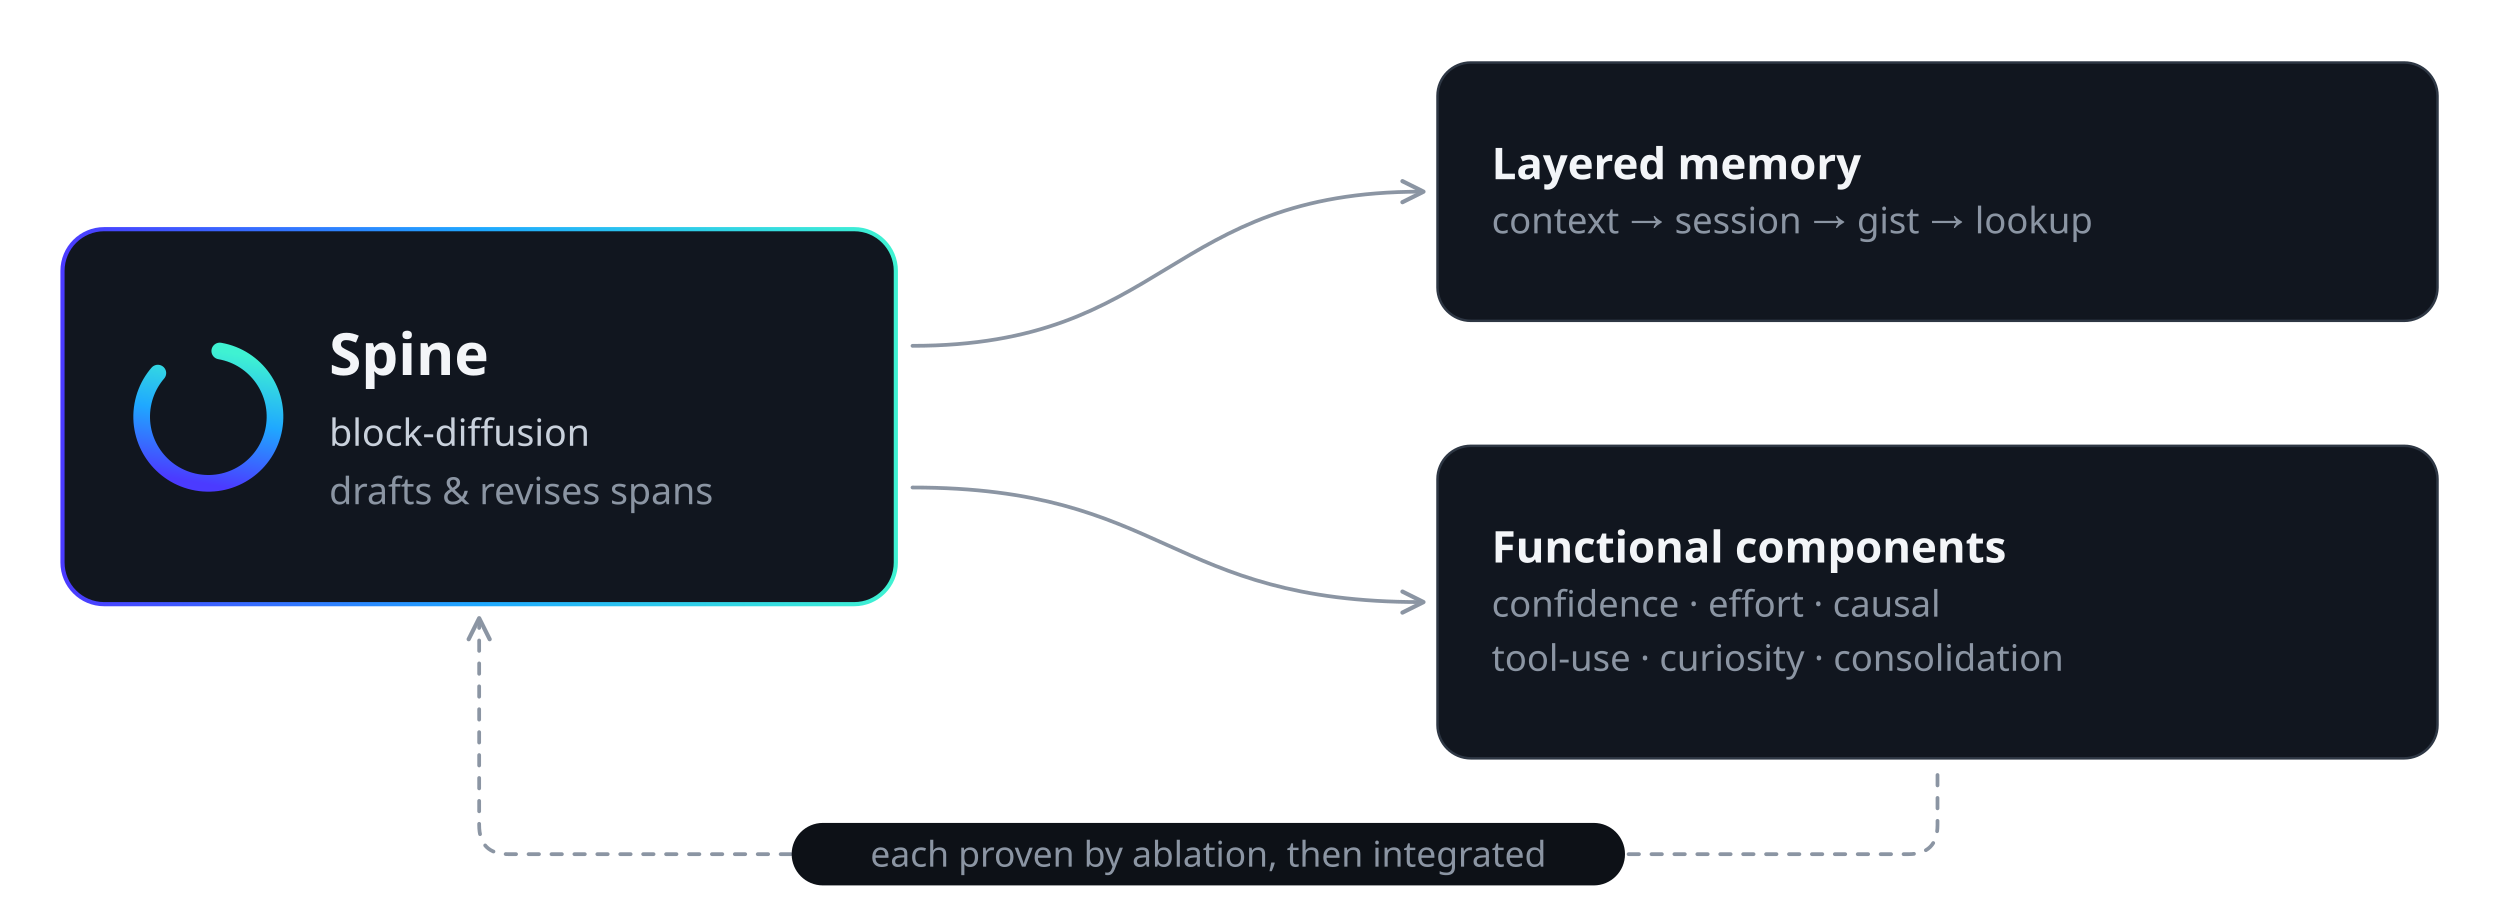
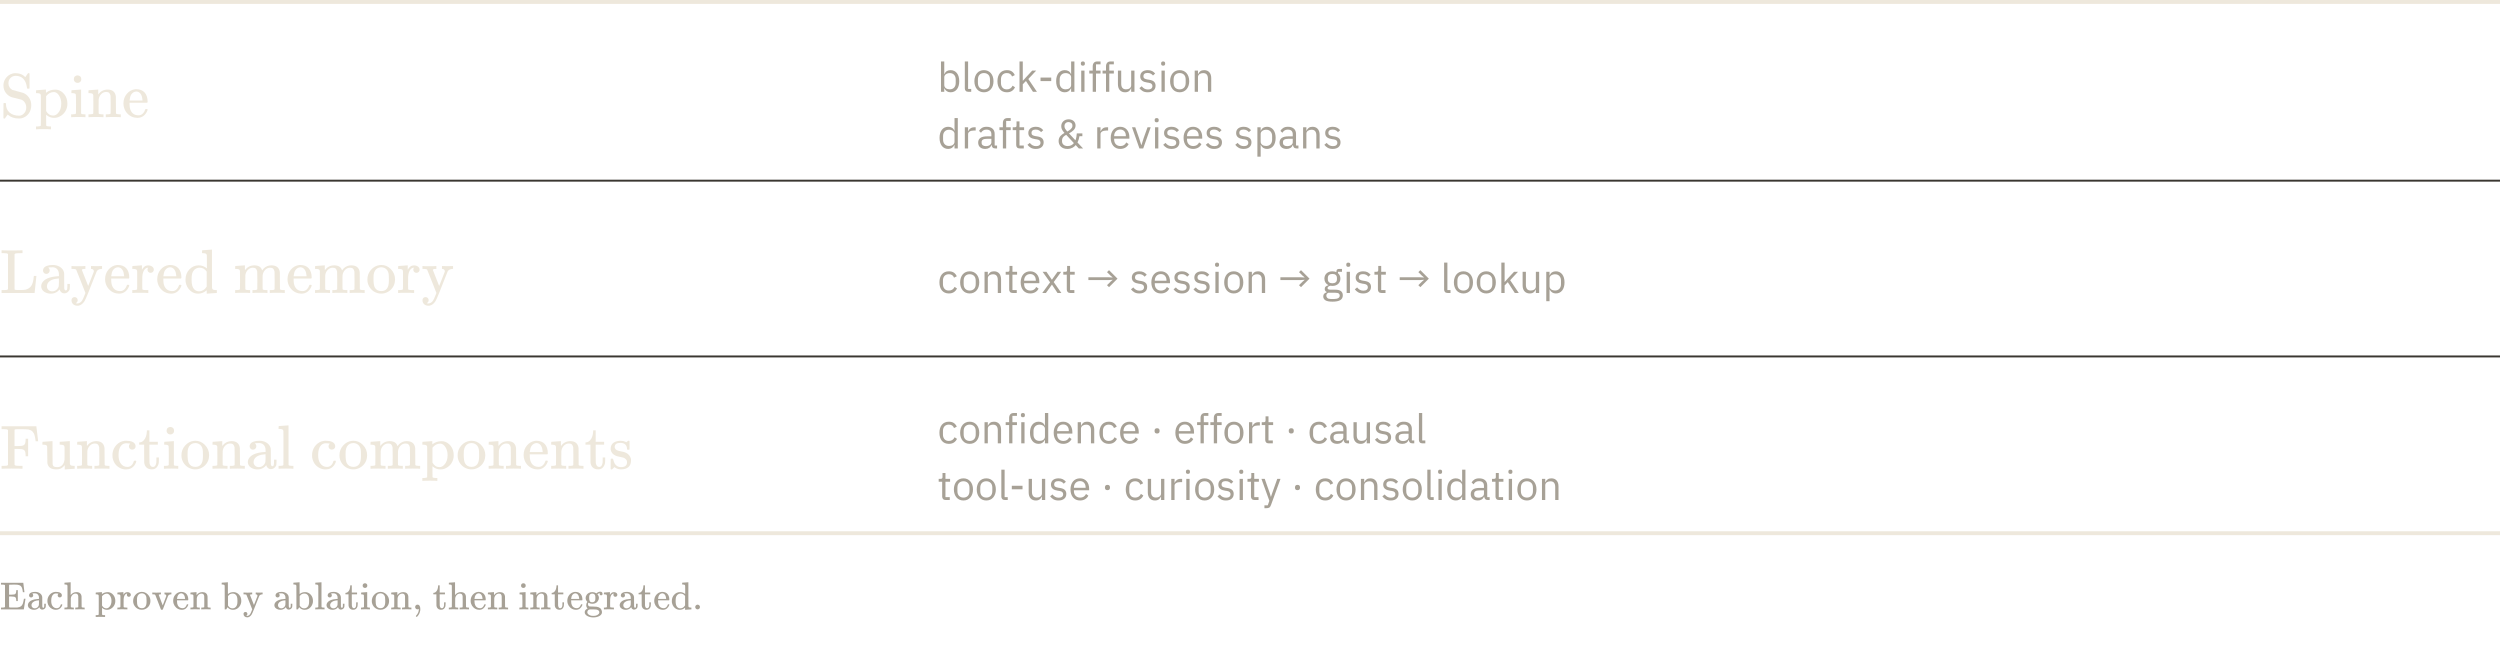
- <svg xmlns="http://www.w3.org/2000/svg" width="1200" height="440" viewBox="0 0 1200 440" role="img" aria-label="Architecture at a glance: a block-diffusion spine that drafts and revises spans, connected to layered memory (context, session, gist, lookup) and functional components (confidence, effort, causal, tool-use, curiosity, consolidation); each component is proven by ablation, then integrated." font-family="-apple-system,BlinkMacSystemFont,'Segoe UI','Noto Sans',Helvetica,Arial,sans-serif">
+ <svg xmlns="http://www.w3.org/2000/svg" width="1280" height="342" viewBox="0 0 1280 342" role="img" aria-label="Spine (block-diffusion, drafts and revises spans) feeds layered memory (context, session, gist, lookup) and functional components (confidence, effort, causal, tool-use, curiosity, consolidation); each component is proven by ablation, then integrated.">
  <defs>
-     <linearGradient id="tx" x1="0" y1="0" x2="1" y2="0">
-       <stop offset="0.00" stop-color="#4B3BFF" />
-       <stop offset="0.50" stop-color="#1FA8FF" />
-       <stop offset="1.00" stop-color="#3FF2D2" />
-     </linearGradient>
-     <marker id="ah" viewBox="0 0 10 10" refX="8" refY="5" markerWidth="7" markerHeight="7" orient="auto-start-reverse">
-       <path d="M1 1L9 5L1 9" fill="none" stroke="#8B95A3" stroke-width="1.6" stroke-linecap="round" stroke-linejoin="round" />
-     </marker>
+     <path id="cmr-54" d="M89 227Q95 221 95 214Q95 125 152.5 74.5Q210 24 305 24Q344 24 373 50Q420 89 420 155Q420 198 397.5 233.5Q375 269 340 281Q190 318 189 319Q131 339 93.0 389.5Q55 440 55 507Q55 567 86.0 614.0Q117 661 163 684Q203 704 243 704Q322 704 371 670Q386 660 405 641L426 672Q431 679 436.5 687.0Q442 695 446 700L449 704Q450 704 453.0 704.5Q456 705 459 705Q466 705 472 699V462L466 456H448Q437 456 435.0 459.0Q433 462 430 479Q413 605 329 646Q292 662 254 662Q202 662 168.5 628.5Q135 595 135 542Q135 508 152.0 479.5Q169 451 200 435Q210 430 294 410Q365 391 370 389Q427 367 463.5 314.5Q500 262 500 191Q500 109 455.0 52.5Q410 -4 337 -19Q327 -21 301 -21Q195 -21 129 37Q124 42 122 41Q118 36 107.0 20.5Q96 5 87.0 -7.5Q78 -20 78 -21Q76 -22 68 -22Q61 -22 55 -16V101Q55 220 56 222Q58 227 76 227Z" />
+     <path id="cmr-82" d="M22 431Q26 431 100.0 436.5Q174 442 176 442H179V416L180 390L188 397Q249 441 326 441Q348 441 358 439Q428 425 475.0 364.0Q522 303 522 216Q522 197 520 181Q510 116 471.5 69.0Q433 22 372 -1Q342 -11 310 -11Q242 -11 190 33L182 40V-45Q182 -132 183 -134Q191 -148 233 -148H244H260V-194H252Q239 -191 140.0 -191.0Q41 -191 28 -194H20V-148H36H47Q89 -148 97 -134V-126Q97 -119 97.0 -106.5Q97 -94 97.5 -77.0Q98 -60 98.0 -38.0Q98 -16 98.0 6.5Q98 29 98.0 55.5Q98 82 98 106Q98 140 98.0 177.0Q98 214 98.0 243.0Q98 272 97.5 296.5Q97 321 97.0 335.5Q97 350 97 351Q94 370 82.5 376.5Q71 383 38 385H20V408Q20 431 22 431ZM305 402Q234 402 182 337V98Q223 26 294 26Q336 26 370 63Q424 119 424 218Q424 287 393.0 340.0Q362 393 319 401Q315 402 305 402Z" />
+     <path id="cmr-75" d="M131 669Q156 667 172.0 651.5Q188 636 188 609Q188 573 161 558Q148 549 129 549Q88 549 71 589Q69 595 69 609Q69 637 86.5 653.0Q104 669 131 669ZM32 431Q36 431 108.0 436.5Q180 442 182 442H185V62Q190 52 197.0 49.5Q204 47 232 46H255V0H247Q236 3 143 3Q52 3 34 0H26V46H42H53Q95 46 103 60Q104 62 104 205Q104 355 100 365Q92 385 41 385H30V408Q30 431 32 431Z" />
+     <path id="cmr-80" d="M27 431Q31 431 103.5 436.5Q176 442 178 442H181V402Q181 364 182 364L183 365Q237 442 336 442Q451 438 463 329Q464 322 464 190Q464 62 465 60Q473 46 515 46H526H542V0H534Q521 3 422.0 3.0Q323 3 310 0H302V46H318H326Q379 46 379 62Q380 64 380 200Q379 335 378 343Q371 375 355.5 389.5Q340 404 308 404Q263 404 229 370Q194 335 188 282Q188 281 188.0 263.5Q188 246 187.5 219.0Q187 192 187 168Q187 153 187.0 136.5Q187 120 187.5 107.0Q188 94 188.0 83.5Q188 73 188 66V60Q196 46 238 46H249H265V0H257Q244 3 145.0 3.0Q46 3 33 0H25V46H41H52Q94 46 102 60V68Q102 77 102.0 91.0Q102 105 102.5 122.5Q103 140 103.0 161.5Q103 183 103 203Q103 234 102.5 269.5Q102 305 102 328V351Q99 370 87.5 376.5Q76 383 43 385H25V408Q25 431 27 431Z" />
+     <path id="cmr-71" d="M415 245Q415 238 408 231H126V216Q126 142 146 104Q182 30 270 30Q313 30 342 62Q362 82 373 114Q376 125 379.0 128.0Q382 131 395 131Q415 131 415 121Q415 117 412 108Q393 56 351.5 22.5Q310 -11 250 -11Q231 -11 206 -6Q149 5 104.0 46.0Q59 87 40 145Q28 181 28 218Q28 310 82.0 373.5Q136 437 215 447Q219 448 229 448Q320 448 367.5 394.5Q415 341 415 245ZM333 275Q324 384 259 407Q252 410 238 411Q186 411 153 363Q133 331 127 274V267H333Z" />
+     <path id="plex-6" d="M85 740H165V432H169Q189 481 227.5 504.5Q266 528 320 528Q368 528 407.0 509.0Q446 490 473.5 455.0Q501 420 515.5 370.0Q530 320 530 258Q530 196 515.5 146.0Q501 96 473.5 61.0Q446 26 407.0 7.0Q368 -12 320 -12Q215 -12 169 84H165V0H85ZM298 60Q366 60 405.0 102.5Q444 145 444 214V302Q444 371 405.0 413.5Q366 456 298 456Q271 456 246.5 448.5Q222 441 204.0 428.0Q186 415 175.5 396.5Q165 378 165 357V165Q165 140 175.5 120.5Q186 101 204.0 87.5Q222 74 246.5 67.0Q271 60 298 60Z" />
+     <path id="plex-18" d="M170 0Q128 0 106.5 23.5Q85 47 85 83V740H165V70H241V0Z" />
+     <path id="plex-21" d="M280 -12Q228 -12 185.0 7.0Q142 26 111.5 61.5Q81 97 64.0 146.5Q47 196 47 258Q47 319 64.0 369.0Q81 419 111.5 454.5Q142 490 185.0 509.0Q228 528 280 528Q332 528 374.5 509.0Q417 490 448.0 454.5Q479 419 496.0 369.0Q513 319 513 258Q513 196 496.0 146.5Q479 97 448.0 61.5Q417 26 374.5 7.0Q332 -12 280 -12ZM280 59Q345 59 386.0 99.0Q427 139 427 221V295Q427 377 386.0 417.0Q345 457 280 457Q215 457 174.0 417.0Q133 377 133 295V221Q133 139 174.0 99.0Q215 59 280 59Z" />
+     <path id="plex-7" d="M277 -12Q223 -12 180.0 7.0Q137 26 107.5 61.0Q78 96 62.5 146.0Q47 196 47 258Q47 320 62.5 370.0Q78 420 107.5 455.0Q137 490 180.0 509.0Q223 528 277 528Q354 528 400.5 494.5Q447 461 470 407L403 373Q389 413 357.0 435.0Q325 457 277 457Q241 457 214.0 445.5Q187 434 169.0 413.5Q151 393 142.0 364.5Q133 336 133 302V214Q133 146 169.5 102.5Q206 59 277 59Q374 59 417 149L475 110Q450 54 400.5 21.0Q351 -12 277 -12Z" />
+     <path id="plex-17" d="M85 740H165V271H169L248 359L394 516H491L300 312L510 0H413L242 263L165 184V0H85Z" />
+     <path id="plex-73" d="M69 261V347H330V261Z" />
+     <path id="plex-8" d="M415 84H411Q364 -12 260 -12Q212 -12 173.0 7.0Q134 26 106.5 61.0Q79 96 64.5 146.0Q50 196 50 258Q50 320 64.5 370.0Q79 420 106.5 455.0Q134 490 173.0 509.0Q212 528 260 528Q314 528 352.5 504.5Q391 481 411 432H415V740H495V0H415ZM282 60Q309 60 333.5 67.0Q358 74 376.0 87.5Q394 101 404.5 120.5Q415 140 415 165V357Q415 378 404.5 396.5Q394 415 376.0 428.0Q358 441 333.5 448.5Q309 456 282 456Q214 456 175.0 413.5Q136 371 136 302V214Q136 145 175.0 102.5Q214 60 282 60Z" />
+     <path id="plex-15" d="M125 637Q99 637 87.5 649.5Q76 662 76 682V695Q76 715 87.5 727.5Q99 740 125 740Q151 740 162.5 727.5Q174 715 174 695V682Q174 662 162.5 649.5Q151 637 125 637ZM85 516H165V0H85Z" />
+     <path id="plex-10" d="M113 446H29V516H113V620Q113 674 141.0 707.0Q169 740 226 740H304V670H193V516H304V446H193V0H113Z" />
+     <path id="plex-27" d="M403 84H399Q391 66 379.5 48.5Q368 31 351.0 17.5Q334 4 310.0 -4.0Q286 -12 254 -12Q174 -12 127.0 39.5Q80 91 80 185V516H160V199Q160 60 278 60Q302 60 324.5 66.0Q347 72 364.5 84.0Q382 96 392.5 114.5Q403 133 403 159V516H483V0H403Z" />
+     <path id="plex-25" d="M240 -12Q168 -12 119.5 15.5Q71 43 36 89L93 135Q123 97 160.0 76.5Q197 56 246 56Q297 56 325.5 78.0Q354 100 354 140Q354 170 334.5 191.5Q315 213 264 221L223 227Q187 232 157.0 242.5Q127 253 104.5 270.5Q82 288 69.5 314.0Q57 340 57 376Q57 414 71.0 442.5Q85 471 109.5 490.0Q134 509 168.0 518.5Q202 528 241 528Q304 528 346.5 506.0Q389 484 421 445L368 397Q351 421 318.0 440.5Q285 460 235 460Q185 460 159.5 438.5Q134 417 134 380Q134 342 159.5 325.0Q185 308 233 300L273 294Q359 281 395.0 244.5Q431 208 431 149Q431 74 380.0 31.0Q329 -12 240 -12Z" />
+     <path id="plex-20" d="M85 0V516H165V432H169Q188 476 222.5 502.0Q257 528 315 528Q395 528 441.5 476.5Q488 425 488 331V0H408V317Q408 456 291 456Q267 456 244.5 450.0Q222 444 204.0 432.0Q186 420 175.5 401.5Q165 383 165 358V0Z" />
+     <path id="plex-24" d="M85 0V516H165V421H170Q184 458 220.0 487.0Q256 516 319 516H350V436H303Q238 436 201.5 411.5Q165 387 165 350V0Z" />
+     <path id="plex-4" d="M460 0Q415 0 395.5 24.0Q376 48 371 84H366Q349 36 310.0 12.0Q271 -12 217 -12Q135 -12 89.5 30.0Q44 72 44 144Q44 217 97.5 256.0Q151 295 264 295H366V346Q366 401 336.0 430.0Q306 459 244 459Q197 459 165.5 438.0Q134 417 113 382L65 427Q86 469 132.0 498.5Q178 528 248 528Q342 528 394.0 482.0Q446 436 446 354V70H505V0ZM230 56Q260 56 285.0 63.0Q310 70 328.0 83.0Q346 96 356.0 113.0Q366 130 366 150V235H260Q191 235 159.5 215.0Q128 195 128 157V136Q128 98 155.5 77.0Q183 56 230 56Z" />
+     <path id="plex-26" d="M199 0Q157 0 135.5 23.5Q114 47 114 85V446H29V516H77Q103 516 112.5 526.5Q122 537 122 563V659H194V516H307V446H194V70H299V0Z" />
+     <path id="plex-71" d="M489 82Q478 69 461.0 52.5Q444 36 419.5 22.0Q395 8 361.5 -2.0Q328 -12 286 -12Q234 -12 194.0 3.0Q154 18 127.0 44.5Q100 71 86.0 106.0Q72 141 72 181Q72 220 84.0 250.0Q96 280 116.5 303.5Q137 327 162.5 345.0Q188 363 215 378Q179 416 157.5 455.5Q136 495 136 542Q136 577 149.0 608.0Q162 639 185.5 661.5Q209 684 242.5 697.0Q276 710 317 710Q354 710 385.0 699.0Q416 688 438.0 668.5Q460 649 472.5 621.0Q485 593 485 560Q485 525 472.5 497.5Q460 470 438.0 447.0Q416 424 387.0 404.5Q358 385 325 367L482 198Q497 236 505.0 279.0Q513 322 515 367H651V299H580Q573 255 561.0 216.5Q549 178 532 145L668 0H564ZM313 643Q270 643 242.5 616.0Q215 589 215 549V537Q215 507 233.5 476.5Q252 446 282 412Q306 425 328.5 439.5Q351 454 368.5 471.0Q386 488 397.0 506.5Q408 525 408 546V558Q408 599 379.5 621.0Q351 643 313 643ZM293 58Q344 58 381.0 77.5Q418 97 444 130L257 332Q237 321 218.5 309.0Q200 297 186.0 280.5Q172 264 163.5 242.5Q155 221 155 192V177Q155 122 192.5 90.0Q230 58 293 58Z" />
+     <path id="plex-9" d="M279 -12Q226 -12 183.5 7.0Q141 26 110.5 61.5Q80 97 63.5 146.5Q47 196 47 258Q47 319 63.5 369.0Q80 419 110.5 454.5Q141 490 183.5 509.0Q226 528 279 528Q331 528 372.0 509.0Q413 490 442.0 456.5Q471 423 486.5 377.0Q502 331 502 276V238H131V214Q131 181 141.5 152.5Q152 124 171.5 103.0Q191 82 219.5 70.0Q248 58 284 58Q333 58 369.5 81.0Q406 104 426 147L483 106Q458 53 405.0 20.5Q352 -12 279 -12ZM279 461Q246 461 219.0 449.5Q192 438 172.5 417.0Q153 396 142.0 367.5Q131 339 131 305V298H416V309Q416 378 378.5 419.5Q341 461 279 461Z" />
+     <path id="plex-28" d="M199 0 18 516H98L188 260L244 84H249L305 260L397 516H474L292 0Z" />
+     <path id="plex-22" d="M85 516H165V432H169Q189 481 227.5 504.5Q266 528 320 528Q368 528 407.0 509.0Q446 490 473.5 455.0Q501 420 515.5 370.0Q530 320 530 258Q530 196 515.5 146.0Q501 96 473.5 61.0Q446 26 407.0 7.0Q368 -12 320 -12Q215 -12 169 84H165V-200H85ZM298 60Q366 60 405.0 102.5Q444 145 444 214V302Q444 371 405.0 413.5Q366 456 298 456Q271 456 246.5 448.5Q222 441 204.0 428.0Q186 415 175.5 396.5Q165 378 165 357V165Q165 140 175.5 120.5Q186 101 204.0 87.5Q222 74 246.5 67.0Q271 60 298 60Z" />
+     <path id="cmr-47" d="M128 622Q118 632 108.5 634.0Q99 636 58 637H25V683H36Q54 680 182 680Q330 680 348 683H360V637H333Q296 637 285 636Q257 635 249.0 632.5Q241 630 233 622L232 342Q232 62 233 59Q234 55 237 52Q243 47 313 47Q384 47 410 53Q469 70 497.0 109.0Q525 148 536 221Q536 226 537.5 238.5Q539 251 540.5 261.0Q542 271 542.0 272.0Q542 273 562 273H582V268Q580 265 568.0 136.5Q556 8 554 5V0H25V46H58Q99 47 108.5 49.0Q118 51 128 61Z" />
+     <path id="cmr-67" d="M63 359Q63 373 71 391Q84 418 123.0 433.0Q162 448 218 448Q284 448 332.5 418.0Q381 388 396 340Q401 326 401.5 308.5Q402 291 402 194Q402 96 402.5 79.5Q403 63 408 54Q414 40 428 40Q441 40 447 54Q453 66 453 109V145H493V106Q492 66 490 59Q481 31 457.0 12.5Q433 -6 400 -6Q375 -6 355.5 11.5Q336 29 329 54V58Q326 55 317.0 44.5Q308 34 304 30Q255 -11 190 -11Q138 -11 97.0 11.0Q56 33 42 69Q34 88 34 107Q34 154 73 193Q96 216 130 231Q198 262 304 268H318V290Q318 324 312 340Q302 373 277.0 392.0Q252 411 215 411Q148 411 148 403Q170 388 170 359Q170 337 154.5 321.0Q139 305 116.0 305.0Q93 305 78.0 321.0Q63 337 63 359ZM318 175Q318 233 317 233Q314 233 312 232Q175 223 137 151Q126 131 126 106Q126 72 150.0 49.0Q174 26 209 26Q249 26 277.5 50.0Q306 74 315 109Q317 116 318 175Z" />
+     <path id="cmr-91" d="M118 -116Q118 -130 110.0 -143.0Q102 -156 91 -160Q87 -162 91 -164Q98 -168 111 -168Q126 -168 140 -162Q170 -150 188.0 -122.0Q206 -94 225 -43L242 0L170 183L95 370Q88 385 43 385H34H19V431H26Q37 428 122 428Q216 428 233 431H241V385H232Q185 385 185 368L286 112Q286 113 332 227L376 341V350Q376 366 364.0 375.5Q352 385 334 385H331V431H337Q346 429 422 429Q477 429 503 431H508V385H497Q441 380 422 345Q420 343 378.0 234.5Q336 126 289.0 8.5Q242 -109 227 -131Q188 -191 134 -203Q129 -204 113 -204Q72 -204 45.5 -179.5Q19 -155 19 -116Q19 -93 33.5 -79.5Q48 -66 69.0 -66.0Q90 -66 104.0 -80.5Q118 -95 118 -116Z" />
+     <path id="cmr-84" d="M22 431Q26 431 97.5 436.5Q169 442 171 442H174V373Q193 405 216.0 423.0Q239 441 277 441Q305 441 325 430Q364 410 364 373Q364 351 349.0 336.5Q334 322 313.0 322.0Q292 322 277.5 336.0Q263 350 263 372Q263 389 271 400Q273 404 273 405Q271 407 250 401Q234 393 226 386Q186 348 180 260V221Q179 182 179 154Q179 141 179.0 126.5Q179 112 179.5 101.0Q180 90 180.0 81.0Q180 72 180 66V61Q184 53 192 51Q202 47 245 46H276V0H267Q249 3 140 3Q42 3 28 0H20V46H36H47Q89 46 97 60V68Q97 77 97.5 91.0Q98 105 98.0 122.5Q98 140 98.0 161.5Q98 183 98 203Q98 234 98.0 269.5Q98 305 98 328L97 351Q94 370 82.5 376.5Q71 383 38 385H20V408Q20 431 22 431Z" />
+     <path id="cmr-70" d="M300 683Q304 683 378.0 688.5Q452 694 454 694H457V390Q457 84 458 81Q461 61 472.5 54.5Q484 48 517 46H535V0Q533 0 458.5 -5.0Q384 -10 380 -11H373V44L365 37Q308 -11 235 -11Q165 -11 111 36Q49 91 35 180Q34 188 34 215Q34 312 96.0 377.0Q158 442 244 442Q318 442 376 393V495Q376 599 375 603Q372 622 360.5 628.5Q349 635 316 637H298V660Q298 683 300 683ZM373 342Q328 405 260 405Q211 405 173 369Q148 343 139.5 308.0Q131 273 131 211Q131 100 173 59Q204 26 251 26Q286 26 318.0 45.0Q350 64 369 97L373 103Z" />
+     <path id="cmr-79" d="M27 431Q31 431 103.5 436.5Q176 442 178 442H181V402Q181 364 182 364L183 365Q237 442 336 442Q433 439 455 366L457 361Q481 391 484 394Q535 442 603 442Q728 442 740 329Q741 322 741 190Q741 62 742 60Q750 46 792 46H803H819V0H811Q798 3 699.0 3.0Q600 3 587 0H579V46H595H603Q656 46 656 62Q657 64 657 200Q656 335 655 343Q648 375 632.5 389.5Q617 404 585 404Q540 404 506 370Q471 335 465 282Q465 281 464.5 263.5Q464 246 464.0 219.0Q464 192 464 168Q464 153 464.0 136.5Q464 120 464.0 107.0Q464 94 464.5 83.5Q465 73 465 66V60Q473 46 515 46H526H542V0H534Q521 3 422.0 3.0Q323 3 310 0H302V46H318H326Q379 46 379 62Q380 64 380 200Q379 335 378 343Q371 375 355.5 389.5Q340 404 308 404Q263 404 229 370Q194 335 188 282Q188 281 188.0 263.5Q188 246 187.5 219.0Q187 192 187 168Q187 153 187.0 136.5Q187 120 187.5 107.0Q188 94 188.0 83.5Q188 73 188 66V60Q196 46 238 46H249H265V0H257Q244 3 145.0 3.0Q46 3 33 0H25V46H41H52Q94 46 102 60V68Q102 77 102.0 91.0Q102 105 102.5 122.5Q103 140 103.0 161.5Q103 183 103 203Q103 234 102.5 269.5Q102 305 102 328V351Q99 370 87.5 376.5Q76 383 43 385H25V408Q25 431 27 431Z" />
+     <path id="cmr-81" d="M28 214Q28 305 86.0 370.5Q144 436 225 446Q241 448 250 448Q337 448 401 384Q471 314 471 215Q471 195 466 168Q454 105 409.5 58.5Q365 12 302 -4Q279 -10 250 -10Q220 -10 197 -4Q122 15 75.0 75.5Q28 136 28 214ZM304 399Q277 411 252 411Q222 411 195 399Q139 371 128 290Q126 272 126 226Q126 131 145 91Q177 30 250 30Q372 30 372 193V225Q372 290 367 313Q354 374 304 399Z" />
+     <path id="plex-30" d="M21 0 212 260 29 516H123L254 324H257L393 516H482L300 266L486 0H392L258 202H255L110 0Z" />
+     <path id="plex-804" d="M558 142 509 190 596 276 646 318 645 321 548 315H55V383H548L645 377L646 380L596 422L509 508L558 556L765 349Z" />
+     <path id="plex-11" d="M520 -57Q520 -137 457.5 -174.5Q395 -212 270 -212Q149 -212 96.0 -179.0Q43 -146 43 -85Q43 -43 65.0 -19.5Q87 4 125 15V26Q79 48 79 98Q79 137 104.0 157.5Q129 178 168 188V192Q122 214 96.5 255.0Q71 296 71 350Q71 389 85.0 422.0Q99 455 124.5 478.5Q150 502 185.5 515.0Q221 528 265 528Q320 528 363 508V517Q363 547 377.0 566.5Q391 586 423 586H500V516H402V483Q430 459 445.5 425.5Q461 392 461 350Q461 311 447.0 278.0Q433 245 407.5 221.5Q382 198 346.0 185.0Q310 172 266 172Q241 172 216 177Q190 170 169.0 156.5Q148 143 148 119Q148 96 170.0 88.0Q192 80 227 80H337Q433 80 476.5 43.5Q520 7 520 -57ZM445 -63Q445 -32 421.5 -13.5Q398 5 338 5H166Q118 -17 118 -65Q118 -99 143.5 -123.0Q169 -147 230 -147H304Q371 -147 408.0 -126.0Q445 -105 445 -63ZM266 236Q317 236 347.0 260.5Q377 285 377 336V364Q377 415 347.0 439.5Q317 464 266 464Q215 464 185.0 439.5Q155 415 155 364V336Q155 285 185.0 260.5Q215 236 266 236Z" />
+     <path id="cmr-41" d="M128 619Q118 629 108.5 631.0Q99 633 58 634H25V680H582V676L596 560L610 444V440H570V444Q566 475 563.0 492.0Q560 509 554.0 532.0Q548 555 540.5 567.5Q533 580 521.5 593.5Q510 607 493.5 615.0Q477 623 455 628Q429 633 334 633H286Q243 633 237 628Q234 625 233 621Q232 619 232 490V363H284Q326 364 345.0 366.0Q364 368 380.5 378.0Q397 388 402.5 406.5Q408 425 410 459V480H450V200H410V221Q408 255 402.5 273.5Q397 292 380.5 302.0Q364 312 345.0 314.0Q326 316 284 317H232V189L233 61Q241 53 249.0 50.5Q257 48 285 47Q296 46 333 46H360V0H348Q322 3 182 3Q55 3 36 0H25V46H58Q99 47 108.5 49.0Q118 51 128 61Z" />
+     <path id="cmr-87" d="M27 431Q31 431 106.5 436.5Q182 442 184 442H187V261Q188 77 189 71Q194 44 211.0 35.0Q228 26 264 26Q292 26 311 35Q369 63 379 144Q379 145 379.5 161.0Q380 177 380.0 201.5Q380 226 380.0 248.0Q380 270 380.0 294.5Q380 319 380 335L379 351Q376 370 364.5 376.5Q353 383 320 385H302V431Q304 431 378.5 436.0Q453 441 457 442H464V264Q464 84 465 81Q468 61 479.5 54.5Q491 48 524 46H542V0Q540 0 467.0 -5.0Q394 -10 390 -11H383V58Q341 7 302 -3Q283 -10 249 -10Q185 -10 150.0 13.5Q115 37 105 89Q104 96 103 226Q102 335 101.5 348.0Q101 361 96 369Q86 385 36 385H25V408Q25 431 27 431Z" />
+     <path id="cmr-69" d="M297 358Q297 381 312 396Q317 401 316.5 402.0Q316 403 307 404Q281 408 258 408Q207 408 178 376Q131 329 131 219Q131 137 162 90Q203 29 272 29Q297 29 316 39Q358 60 374 117Q376 125 379.0 127.0Q382 129 395 129H409Q415 123 415 120Q415 101 390 61Q340 -11 249 -11Q199 -11 154 12Q55 63 35 182Q34 188 34.0 214.0Q34 240 35 247Q45 325 97.5 381.0Q150 437 227 447Q228 447 236.0 447.5Q244 448 250 448Q379 448 401 380Q404 371 404 357Q404 334 387.5 320.0Q371 306 349.0 306.0Q327 306 312.0 321.0Q297 336 297 358Z" />
+     <path id="cmr-86" d="M141 600V615H181V431H316V385H181V241Q182 116 182.5 99.5Q183 83 189 68Q203 29 238 29Q282 29 292 100Q293 108 293 146V181H333V146Q333 100 328 80Q317 40 290.5 15.0Q264 -10 221 -10Q167 -10 135.0 19.5Q103 49 98 100Q97 107 97 248V385H18V422H27Q64 425 90 454Q136 502 141 600Z" />
+     <path id="cmr-78" d="M28 683Q33 683 106.5 688.5Q180 694 182 694H185V379Q185 62 186 60Q194 46 236 46H247H263V0H255Q237 3 145 3Q47 3 34 0H26V46H42H53Q95 46 103 60V68Q103 77 103.0 91.0Q103 105 103.5 124.0Q104 143 104.0 167.5Q104 192 104.0 217.5Q104 243 104.0 272.5Q104 302 104 329Q104 366 104.0 407.5Q104 449 104.0 482.0Q104 515 103.5 542.5Q103 570 103.0 586.0Q103 602 103 603Q100 622 88.5 628.5Q77 635 44 637H26V660Q26 683 28 683Z" />
+     <path id="cmr-85" d="M295 316Q295 362 267.0 388.0Q239 414 190 414Q98 414 98 349Q98 336 100 332Q109 308 131.0 297.5Q153 287 199 278Q256 268 277 256Q340 226 358 157Q359 151 359 133Q359 62 316.5 26.0Q274 -10 198 -10Q138 -10 94 26L86 19L77 10Q71 4 65 -1L54 -11H46Q39 -11 33 -5V74Q33 138 33.5 148.5Q34 159 38 161Q40 162 54 162Q67 162 69.5 160.0Q72 158 75 146Q83 108 101 77Q136 26 198 26Q295 26 295 104Q295 133 277 151Q261 170 235 178Q218 182 187 189Q131 200 111 210Q45 241 34 303Q33 307 33 318Q33 433 174 447Q178 449 198 447Q238 447 268 432L283 424L292 431Q305 442 314 448H322Q329 448 335 442V310L329 304H301Q295 310 295 316Z" />
+     <path id="plex-141" d="M163 240Q131 240 116.5 256.0Q102 272 102 298V311Q102 337 116.5 353.0Q131 369 163 369Q195 369 209.5 353.0Q224 337 224 311V298Q224 272 209.5 256.0Q195 240 163 240Z" />
+     <path id="plex-31" d="M403 516H482L251 -120Q242 -143 233.0 -158.5Q224 -174 211.0 -183.0Q198 -192 178.5 -196.0Q159 -200 131 -200H90V-130H171L210 -20L17 516H97L221 165L245 81H250L278 165Z" />
+     <path id="cmr-40" d="M128 619Q118 629 108.5 631.0Q99 633 58 634H25V680H597V676L611 560L625 444V440H585V444Q584 447 582 465Q570 559 536.5 593.5Q503 628 421 633Q411 634 353 634Q253 634 245 632Q236 631 233 621Q232 619 232 497V376H286Q351 377 366 382Q394 390 404.0 410.5Q414 431 416 473V493H456V213H416V233Q414 275 404.0 295.5Q394 316 366 324Q351 329 286 330H232V196Q232 61 233 59Q234 55 237 52Q243 47 289 47H340Q430 47 444 48Q502 55 534.5 77.5Q567 100 584 146Q598 183 607 243Q611 268 612 270V273H652V270Q651 267 631.5 136.5Q612 6 610 3V0H25V46H58Q99 47 108.5 49.0Q118 51 128 61Z" />
+     <path id="cmr-74" d="M27 683Q32 683 106.0 688.5Q180 694 181 694H184V367Q246 442 328 442Q451 442 463 329Q464 322 464 190Q464 62 465 60Q473 46 515 46H526H542V0H534Q521 3 422.0 3.0Q323 3 310 0H302V46H318H326Q379 46 379 62Q380 64 380 200Q379 335 378 343Q371 375 355.5 389.5Q340 404 308 404Q263 404 229 370Q194 335 188 282Q188 281 188.0 263.5Q188 246 187.5 219.0Q187 192 187 168Q187 153 187.0 136.5Q187 120 187.5 107.0Q188 94 188.0 83.5Q188 73 188 66V60Q196 46 238 46H249H265V0H257Q244 3 145.0 3.0Q46 3 33 0H25V46H41H52Q94 46 102 60V68Q102 77 102.0 91.0Q102 105 102.0 124.0Q102 143 102.5 167.5Q103 192 103.0 217.5Q103 243 103.0 272.5Q103 302 103 329Q103 366 103.0 407.5Q103 449 102.5 482.0Q102 515 102.0 542.5Q102 570 102.0 586.0Q102 602 102 603Q99 622 87.5 628.5Q76 635 43 637H25V660Q25 683 27 683Z" />
+     <path id="cmr-88" d="M338 431Q343 429 386 429H422Q479 429 503 431H508V385H497Q441 382 423 345Q421 341 355.5 172.0Q290 3 288 -2Q283 -11 263 -11Q244 -11 239 -2Q99 359 98 364Q94 374 86.5 378.0Q79 382 73.0 383.0Q67 384 43 385H19V431H25Q35 428 122 428Q217 428 232 431H240V385H226Q187 384 184 370Q184 366 235 234L286 102Q317 181 377 341V349Q377 365 364.0 375.0Q351 385 335 385H331V431Z" />
+     <path id="cmr-68" d="M22 683Q26 683 100.0 688.5Q174 694 176 694H179V543Q179 391 180 391Q183 393 186 396Q241 442 323 442Q341 442 356 439Q427 425 474.5 364.5Q522 304 522 216Q522 197 520 181Q507 100 449.5 44.5Q392 -11 307 -11Q230 -11 175 48L168 55L158 37Q156 34 152.5 27.5Q149 21 146.5 16.5Q144 12 143 10L138 1L118 0H98V298Q98 599 97 603Q94 622 82.5 628.5Q71 635 38 637H20V660Q20 683 22 683ZM331 402Q307 405 300 405Q230 405 188 347L182 339V98L187 91Q217 43 264 30Q277 26 295 26Q359 26 396 80Q404 91 412 113Q424 148 424 212Q424 286 412 323Q391 386 331 402Z" />
+     <path id="cmr-15" d="M137 121Q175 121 192.5 89.0Q210 57 210 8Q210 -11 208 -27Q194 -116 135 -180Q121 -194 117 -194Q114 -194 106.0 -186.0Q98 -178 95 -174Q94 -169 105 -157Q167 -94 173 -3V9Q172 9 167 6Q154 0 140 0Q114 0 96.0 17.5Q78 35 78.0 60.0Q78 85 94.5 103.0Q111 121 137 121Z" />
+     <path id="cmr-73" d="M329 409Q373 453 430 453Q455 453 470.0 437.5Q485 422 485 396Q485 380 475.0 370.0Q465 360 449 360Q417 360 412 390Q410 404 415 411Q415 412 416 414V415Q412 414 407 413Q383 409 363 393Q355 388 355 386Q357 384 359 381Q392 340 392 292Q392 251 365 212Q318 143 222 143Q174 143 123 171Q112 151 112 133Q112 98 138 81Q147 75 155.5 74.5Q164 74 227 73Q311 72 335 67Q448 50 468 -45Q470 -53 470 -72Q470 -90 468 -96Q454 -147 391.0 -176.5Q328 -206 250 -206Q168 -206 107 -175Q45 -145 31 -96Q29 -90 29 -75Q29 -34 60 -5Q75 10 92 18L103 24Q67 55 67 108Q67 154 96 193Q52 237 52 292Q52 334 79 373Q100 404 138.0 423.0Q176 442 223 442Q274 442 318 416ZM142 292Q142 238 159.0 210.0Q176 182 222 182Q254 182 274.0 198.5Q294 215 299 242Q302 258 302.0 292.0Q302 326 299 343Q287 404 221 404Q192 404 171.0 387.5Q150 371 145 343Q142 327 142 292ZM375 -23Q353 -8 325.5 -4.0Q298 0 247 0H218Q151 0 138 -6Q118 -15 106.5 -34.0Q95 -53 95 -74Q95 -85 98 -94Q106 -117 134.0 -136.5Q162 -156 199 -163Q217 -167 250 -167Q282 -167 300 -163Q337 -155 365.5 -135.5Q394 -116 401 -93Q403 -88 403 -75Q403 -41 375 -23Z" />
+     <path id="cmr-17" d="M139 0Q113 0 95.5 18.0Q78 36 78 60Q78 82 91.5 98.0Q105 114 125 119Q138 123 152 119Q172 115 185.5 98.0Q199 81 199 61Q199 35 181.0 17.5Q163 0 139 0Z" />
  </defs>
-   <rect x="30" y="110" width="400" height="180" rx="20" fill="#11161F" stroke="url(#tx)" stroke-width="2" />
-   <circle cx="100" cy="200.0" r="32" fill="none" stroke="url(#tx)" stroke-width="8" stroke-linecap="round" stroke-dasharray="168 33" transform="rotate(-80 100 200.0)" />
-   <text x="158" y="180" font-size="28" fill="#F3F5F8" font-weight="700">Spine</text>
-   <text x="158" y="214" font-size="18" fill="#C9D1DC" font-weight="500">block-diffusion</text>
-   <text x="158" y="242" font-size="18" fill="#8B95A3">drafts &amp; revises spans</text>
-   <rect x="690" y="30" width="480" height="124" rx="16" fill="#11161F" stroke="#2E3744" stroke-width="1.2" />
-   <text x="716" y="86.0" font-size="21" fill="#F3F5F8" font-weight="650">Layered memory</text>
-   <text x="716" y="112.0" font-size="17.5" fill="#8B95A3">context → session → gist → lookup</text>
-   <rect x="690" y="214" width="480" height="150" rx="16" fill="#11161F" stroke="#2E3744" stroke-width="1.2" />
-   <text x="716" y="270.0" font-size="21" fill="#F3F5F8" font-weight="650">Functional components</text>
-   <text x="716" y="296.0" font-size="17.5" fill="#8B95A3">confidence · effort · causal</text>
-   <text x="716" y="322.0" font-size="17.5" fill="#8B95A3">tool-use · curiosity · consolidation</text>
-   <path d="M438 166C560 166 560 92 682 92" fill="none" stroke="#8B95A3" stroke-width="1.8" stroke-linecap="round" stroke-linejoin="round" marker-end="url(#ah)" />
-   <path d="M438 234C560 234 560 289 682 289" fill="none" stroke="#8B95A3" stroke-width="1.8" stroke-linecap="round" stroke-linejoin="round" marker-end="url(#ah)" />
-   <path d="M930.0 372V396Q930.0 410 916.0 410H244.0Q230.0 410 230.0 396V298" fill="none" stroke="#8B95A3" stroke-width="1.8" stroke-linecap="round" stroke-linejoin="round" stroke-dasharray="5 6" marker-end="url(#ah)" />
-   <rect x="380.0" y="395" width="400" height="30" rx="15" fill="#0D1117" />
-   <text x="580.0" y="416" font-size="17" fill="#8B95A3" font-weight="500" text-anchor="middle">each proven by ablation, then integrated</text>
+   <rect x="0" y="0" width="1280" height="2" fill="#EEE8DC" />
+   <g fill="#EEE8DC">
+     <use href="#cmr-54" transform="translate(0.0 60.0) scale(0.032 -0.032)" />
+     <use href="#cmr-82" transform="translate(17.8 60.0) scale(0.032 -0.032)" />
+     <use href="#cmr-75" transform="translate(35.6 60.0) scale(0.032 -0.032)" />
+     <use href="#cmr-80" transform="translate(44.5 60.0) scale(0.032 -0.032)" />
+     <use href="#cmr-71" transform="translate(62.3 60.0) scale(0.032 -0.032)" />
+   </g>
+   <g fill="#A7A196">
+     <use href="#plex-6" transform="translate(480.0 47.0) scale(0.021 -0.021)" />
+     <use href="#plex-18" transform="translate(492.2 47.0) scale(0.021 -0.021)" />
+     <use href="#plex-21" transform="translate(497.9 47.0) scale(0.021 -0.021)" />
+     <use href="#plex-7" transform="translate(509.7 47.0) scale(0.021 -0.021)" />
+     <use href="#plex-17" transform="translate(520.2 47.0) scale(0.021 -0.021)" />
+     <use href="#plex-73" transform="translate(531.3 47.0) scale(0.021 -0.021)" />
+     <use href="#plex-8" transform="translate(539.7 47.0) scale(0.021 -0.021)" />
+     <use href="#plex-15" transform="translate(551.8 47.0) scale(0.021 -0.021)" />
+     <use href="#plex-10" transform="translate(557.1 47.0) scale(0.021 -0.021)" />
+     <use href="#plex-10" transform="translate(563.9 47.0) scale(0.021 -0.021)" />
+     <use href="#plex-27" transform="translate(570.7 47.0) scale(0.021 -0.021)" />
+     <use href="#plex-25" transform="translate(582.6 47.0) scale(0.021 -0.021)" />
+     <use href="#plex-15" transform="translate(592.9 47.0) scale(0.021 -0.021)" />
+     <use href="#plex-21" transform="translate(598.1 47.0) scale(0.021 -0.021)" />
+     <use href="#plex-20" transform="translate(609.9 47.0) scale(0.021 -0.021)" />
+   </g>
+   <g fill="#A7A196">
+     <use href="#plex-8" transform="translate(480.0 76.0) scale(0.021 -0.021)" />
+     <use href="#plex-24" transform="translate(492.2 76.0) scale(0.021 -0.021)" />
+     <use href="#plex-4" transform="translate(499.9 76.0) scale(0.021 -0.021)" />
+     <use href="#plex-10" transform="translate(511.1 76.0) scale(0.021 -0.021)" />
+     <use href="#plex-26" transform="translate(517.9 76.0) scale(0.021 -0.021)" />
+     <use href="#plex-25" transform="translate(525.3 76.0) scale(0.021 -0.021)" />
+     <use href="#plex-71" transform="translate(540.5 76.0) scale(0.021 -0.021)" />
+     <use href="#plex-24" transform="translate(560.0 76.0) scale(0.021 -0.021)" />
+     <use href="#plex-9" transform="translate(567.7 76.0) scale(0.021 -0.021)" />
+     <use href="#plex-28" transform="translate(579.2 76.0) scale(0.021 -0.021)" />
+     <use href="#plex-15" transform="translate(589.6 76.0) scale(0.021 -0.021)" />
+     <use href="#plex-25" transform="translate(594.8 76.0) scale(0.021 -0.021)" />
+     <use href="#plex-9" transform="translate(605.0 76.0) scale(0.021 -0.021)" />
+     <use href="#plex-25" transform="translate(616.6 76.0) scale(0.021 -0.021)" />
+     <use href="#plex-25" transform="translate(631.7 76.0) scale(0.021 -0.021)" />
+     <use href="#plex-22" transform="translate(642.0 76.0) scale(0.021 -0.021)" />
+     <use href="#plex-4" transform="translate(654.2 76.0) scale(0.021 -0.021)" />
+     <use href="#plex-20" transform="translate(665.4 76.0) scale(0.021 -0.021)" />
+     <use href="#plex-25" transform="translate(677.3 76.0) scale(0.021 -0.021)" />
+   </g>
+   <rect x="0" y="92" width="1280" height="1" fill="#3A3731" />
+   <g fill="#EEE8DC">
+     <use href="#cmr-47" transform="translate(0.0 150.0) scale(0.032 -0.032)" />
+     <use href="#cmr-67" transform="translate(20.0 150.0) scale(0.032 -0.032)" />
+     <use href="#cmr-91" transform="translate(36.0 150.0) scale(0.032 -0.032)" />
+     <use href="#cmr-71" transform="translate(52.9 150.0) scale(0.032 -0.032)" />
+     <use href="#cmr-84" transform="translate(67.1 150.0) scale(0.032 -0.032)" />
+     <use href="#cmr-71" transform="translate(79.6 150.0) scale(0.032 -0.032)" />
+     <use href="#cmr-70" transform="translate(93.9 150.0) scale(0.032 -0.032)" />
+     <use href="#cmr-79" transform="translate(119.6 150.0) scale(0.032 -0.032)" />
+     <use href="#cmr-71" transform="translate(146.3 150.0) scale(0.032 -0.032)" />
+     <use href="#cmr-79" transform="translate(160.5 150.0) scale(0.032 -0.032)" />
+     <use href="#cmr-81" transform="translate(187.2 150.0) scale(0.032 -0.032)" />
+     <use href="#cmr-84" transform="translate(203.2 150.0) scale(0.032 -0.032)" />
+     <use href="#cmr-91" transform="translate(215.7 150.0) scale(0.032 -0.032)" />
+   </g>
+   <g fill="#A7A196">
+     <use href="#plex-7" transform="translate(480.0 150.0) scale(0.021 -0.021)" />
+     <use href="#plex-21" transform="translate(490.6 150.0) scale(0.021 -0.021)" />
+     <use href="#plex-20" transform="translate(502.3 150.0) scale(0.021 -0.021)" />
+     <use href="#plex-26" transform="translate(514.3 150.0) scale(0.021 -0.021)" />
+     <use href="#plex-9" transform="translate(521.6 150.0) scale(0.021 -0.021)" />
+     <use href="#plex-30" transform="translate(533.2 150.0) scale(0.021 -0.021)" />
+     <use href="#plex-26" transform="translate(543.8 150.0) scale(0.021 -0.021)" />
+     <use href="#plex-804" transform="translate(556.1 150.0) scale(0.021 -0.021)" />
+     <use href="#plex-25" transform="translate(578.3 150.0) scale(0.021 -0.021)" />
+     <use href="#plex-9" transform="translate(588.5 150.0) scale(0.021 -0.021)" />
+     <use href="#plex-25" transform="translate(600.1 150.0) scale(0.021 -0.021)" />
+     <use href="#plex-25" transform="translate(610.3 150.0) scale(0.021 -0.021)" />
+     <use href="#plex-15" transform="translate(620.5 150.0) scale(0.021 -0.021)" />
+     <use href="#plex-21" transform="translate(625.8 150.0) scale(0.021 -0.021)" />
+     <use href="#plex-20" transform="translate(637.5 150.0) scale(0.021 -0.021)" />
+     <use href="#plex-804" transform="translate(654.4 150.0) scale(0.021 -0.021)" />
+     <use href="#plex-11" transform="translate(676.6 150.0) scale(0.021 -0.021)" />
+     <use href="#plex-15" transform="translate(687.7 150.0) scale(0.021 -0.021)" />
+     <use href="#plex-25" transform="translate(692.9 150.0) scale(0.021 -0.021)" />
+     <use href="#plex-26" transform="translate(703.1 150.0) scale(0.021 -0.021)" />
+     <use href="#plex-804" transform="translate(715.5 150.0) scale(0.021 -0.021)" />
+     <use href="#plex-18" transform="translate(737.6 150.0) scale(0.021 -0.021)" />
+     <use href="#plex-21" transform="translate(743.4 150.0) scale(0.021 -0.021)" />
+     <use href="#plex-21" transform="translate(755.1 150.0) scale(0.021 -0.021)" />
+     <use href="#plex-17" transform="translate(766.9 150.0) scale(0.021 -0.021)" />
+     <use href="#plex-27" transform="translate(777.9 150.0) scale(0.021 -0.021)" />
+     <use href="#plex-22" transform="translate(789.9 150.0) scale(0.021 -0.021)" />
+   </g>
+   <rect x="0" y="182" width="1280" height="1" fill="#3A3731" />
+   <g fill="#EEE8DC">
+     <use href="#cmr-41" transform="translate(0.0 240.0) scale(0.032 -0.032)" />
+     <use href="#cmr-87" transform="translate(20.9 240.0) scale(0.032 -0.032)" />
+     <use href="#cmr-80" transform="translate(38.7 240.0) scale(0.032 -0.032)" />
+     <use href="#cmr-69" transform="translate(56.5 240.0) scale(0.032 -0.032)" />
+     <use href="#cmr-86" transform="translate(70.7 240.0) scale(0.032 -0.032)" />
+     <use href="#cmr-75" transform="translate(83.1 240.0) scale(0.032 -0.032)" />
+     <use href="#cmr-81" transform="translate(92.0 240.0) scale(0.032 -0.032)" />
+     <use href="#cmr-80" transform="translate(108.0 240.0) scale(0.032 -0.032)" />
+     <use href="#cmr-67" transform="translate(125.8 240.0) scale(0.032 -0.032)" />
+     <use href="#cmr-78" transform="translate(141.8 240.0) scale(0.032 -0.032)" />
+     <use href="#cmr-69" transform="translate(158.7 240.0) scale(0.032 -0.032)" />
+     <use href="#cmr-81" transform="translate(172.9 240.0) scale(0.032 -0.032)" />
+     <use href="#cmr-79" transform="translate(188.9 240.0) scale(0.032 -0.032)" />
+     <use href="#cmr-82" transform="translate(215.6 240.0) scale(0.032 -0.032)" />
+     <use href="#cmr-81" transform="translate(233.4 240.0) scale(0.032 -0.032)" />
+     <use href="#cmr-80" transform="translate(249.4 240.0) scale(0.032 -0.032)" />
+     <use href="#cmr-71" transform="translate(267.2 240.0) scale(0.032 -0.032)" />
+     <use href="#cmr-80" transform="translate(281.4 240.0) scale(0.032 -0.032)" />
+     <use href="#cmr-86" transform="translate(299.2 240.0) scale(0.032 -0.032)" />
+     <use href="#cmr-85" transform="translate(311.6 240.0) scale(0.032 -0.032)" />
+   </g>
+   <g fill="#A7A196">
+     <use href="#plex-7" transform="translate(480.0 227.0) scale(0.021 -0.021)" />
+     <use href="#plex-21" transform="translate(490.6 227.0) scale(0.021 -0.021)" />
+     <use href="#plex-20" transform="translate(502.3 227.0) scale(0.021 -0.021)" />
+     <use href="#plex-10" transform="translate(514.3 227.0) scale(0.021 -0.021)" />
+     <use href="#plex-15" transform="translate(521.1 227.0) scale(0.021 -0.021)" />
+     <use href="#plex-8" transform="translate(526.3 227.0) scale(0.021 -0.021)" />
+     <use href="#plex-9" transform="translate(538.5 227.0) scale(0.021 -0.021)" />
+     <use href="#plex-20" transform="translate(550.0 227.0) scale(0.021 -0.021)" />
+     <use href="#plex-7" transform="translate(561.9 227.0) scale(0.021 -0.021)" />
+     <use href="#plex-9" transform="translate(572.5 227.0) scale(0.021 -0.021)" />
+     <use href="#plex-141" transform="translate(589.0 227.0) scale(0.021 -0.021)" />
+     <use href="#plex-9" transform="translate(600.8 227.0) scale(0.021 -0.021)" />
+     <use href="#plex-10" transform="translate(612.3 227.0) scale(0.021 -0.021)" />
+     <use href="#plex-10" transform="translate(619.1 227.0) scale(0.021 -0.021)" />
+     <use href="#plex-21" transform="translate(625.9 227.0) scale(0.021 -0.021)" />
+     <use href="#plex-24" transform="translate(637.7 227.0) scale(0.021 -0.021)" />
+     <use href="#plex-26" transform="translate(645.4 227.0) scale(0.021 -0.021)" />
+     <use href="#plex-141" transform="translate(657.7 227.0) scale(0.021 -0.021)" />
+     <use href="#plex-7" transform="translate(669.5 227.0) scale(0.021 -0.021)" />
+     <use href="#plex-4" transform="translate(680.1 227.0) scale(0.021 -0.021)" />
+     <use href="#plex-27" transform="translate(691.3 227.0) scale(0.021 -0.021)" />
+     <use href="#plex-25" transform="translate(703.2 227.0) scale(0.021 -0.021)" />
+     <use href="#plex-4" transform="translate(713.5 227.0) scale(0.021 -0.021)" />
+     <use href="#plex-18" transform="translate(724.7 227.0) scale(0.021 -0.021)" />
+   </g>
+   <g fill="#A7A196">
+     <use href="#plex-26" transform="translate(480.0 256.0) scale(0.021 -0.021)" />
+     <use href="#plex-21" transform="translate(487.4 256.0) scale(0.021 -0.021)" />
+     <use href="#plex-21" transform="translate(499.1 256.0) scale(0.021 -0.021)" />
+     <use href="#plex-18" transform="translate(510.9 256.0) scale(0.021 -0.021)" />
+     <use href="#plex-73" transform="translate(516.6 256.0) scale(0.021 -0.021)" />
+     <use href="#plex-27" transform="translate(525.0 256.0) scale(0.021 -0.021)" />
+     <use href="#plex-25" transform="translate(536.9 256.0) scale(0.021 -0.021)" />
+     <use href="#plex-9" transform="translate(547.1 256.0) scale(0.021 -0.021)" />
+     <use href="#plex-141" transform="translate(563.6 256.0) scale(0.021 -0.021)" />
+     <use href="#plex-7" transform="translate(575.4 256.0) scale(0.021 -0.021)" />
+     <use href="#plex-27" transform="translate(586.0 256.0) scale(0.021 -0.021)" />
+     <use href="#plex-24" transform="translate(597.9 256.0) scale(0.021 -0.021)" />
+     <use href="#plex-15" transform="translate(605.6 256.0) scale(0.021 -0.021)" />
+     <use href="#plex-21" transform="translate(610.9 256.0) scale(0.021 -0.021)" />
+     <use href="#plex-25" transform="translate(622.6 256.0) scale(0.021 -0.021)" />
+     <use href="#plex-15" transform="translate(632.9 256.0) scale(0.021 -0.021)" />
+     <use href="#plex-26" transform="translate(638.1 256.0) scale(0.021 -0.021)" />
+     <use href="#plex-31" transform="translate(645.5 256.0) scale(0.021 -0.021)" />
+     <use href="#plex-141" transform="translate(660.9 256.0) scale(0.021 -0.021)" />
+     <use href="#plex-7" transform="translate(672.7 256.0) scale(0.021 -0.021)" />
+     <use href="#plex-21" transform="translate(683.3 256.0) scale(0.021 -0.021)" />
+     <use href="#plex-20" transform="translate(695.0 256.0) scale(0.021 -0.021)" />
+     <use href="#plex-25" transform="translate(707.0 256.0) scale(0.021 -0.021)" />
+     <use href="#plex-21" transform="translate(717.2 256.0) scale(0.021 -0.021)" />
+     <use href="#plex-18" transform="translate(729.0 256.0) scale(0.021 -0.021)" />
+     <use href="#plex-15" transform="translate(734.7 256.0) scale(0.021 -0.021)" />
+     <use href="#plex-8" transform="translate(739.9 256.0) scale(0.021 -0.021)" />
+     <use href="#plex-4" transform="translate(752.1 256.0) scale(0.021 -0.021)" />
+     <use href="#plex-26" transform="translate(763.3 256.0) scale(0.021 -0.021)" />
+     <use href="#plex-15" transform="translate(770.7 256.0) scale(0.021 -0.021)" />
+     <use href="#plex-21" transform="translate(775.9 256.0) scale(0.021 -0.021)" />
+     <use href="#plex-20" transform="translate(787.7 256.0) scale(0.021 -0.021)" />
+   </g>
+   <rect x="0" y="272" width="1280" height="2" fill="#EEE8DC" />
+   <g fill="#A7A196">
+     <use href="#cmr-40" transform="translate(0.0 312.0) scale(0.02 -0.02)" />
+     <use href="#cmr-67" transform="translate(13.6 312.0) scale(0.02 -0.02)" />
+     <use href="#cmr-69" transform="translate(23.6 312.0) scale(0.02 -0.02)" />
+     <use href="#cmr-74" transform="translate(32.5 312.0) scale(0.02 -0.02)" />
+     <use href="#cmr-82" transform="translate(48.6 312.0) scale(0.02 -0.02)" />
+     <use href="#cmr-84" transform="translate(59.7 312.0) scale(0.02 -0.02)" />
+     <use href="#cmr-81" transform="translate(67.6 312.0) scale(0.02 -0.02)" />
+     <use href="#cmr-88" transform="translate(77.6 312.0) scale(0.02 -0.02)" />
+     <use href="#cmr-71" transform="translate(88.1 312.0) scale(0.02 -0.02)" />
+     <use href="#cmr-80" transform="translate(97.0 312.0) scale(0.02 -0.02)" />
+     <use href="#cmr-68" transform="translate(113.1 312.0) scale(0.02 -0.02)" />
+     <use href="#cmr-91" transform="translate(124.3 312.0) scale(0.02 -0.02)" />
+     <use href="#cmr-67" transform="translate(139.8 312.0) scale(0.02 -0.02)" />
+     <use href="#cmr-68" transform="translate(149.8 312.0) scale(0.02 -0.02)" />
+     <use href="#cmr-78" transform="translate(160.9 312.0) scale(0.02 -0.02)" />
+     <use href="#cmr-67" transform="translate(166.5 312.0) scale(0.02 -0.02)" />
+     <use href="#cmr-86" transform="translate(176.5 312.0) scale(0.02 -0.02)" />
+     <use href="#cmr-75" transform="translate(184.3 312.0) scale(0.02 -0.02)" />
+     <use href="#cmr-81" transform="translate(189.8 312.0) scale(0.02 -0.02)" />
+     <use href="#cmr-80" transform="translate(199.8 312.0) scale(0.02 -0.02)" />
+     <use href="#cmr-15" transform="translate(211.0 312.0) scale(0.02 -0.02)" />
+     <use href="#cmr-86" transform="translate(221.5 312.0) scale(0.02 -0.02)" />
+     <use href="#cmr-74" transform="translate(229.3 312.0) scale(0.02 -0.02)" />
+     <use href="#cmr-71" transform="translate(240.4 312.0) scale(0.02 -0.02)" />
+     <use href="#cmr-80" transform="translate(249.3 312.0) scale(0.02 -0.02)" />
+     <use href="#cmr-75" transform="translate(265.4 312.0) scale(0.02 -0.02)" />
+     <use href="#cmr-80" transform="translate(271.0 312.0) scale(0.02 -0.02)" />
+     <use href="#cmr-86" transform="translate(282.1 312.0) scale(0.02 -0.02)" />
+     <use href="#cmr-71" transform="translate(289.9 312.0) scale(0.02 -0.02)" />
+     <use href="#cmr-73" transform="translate(298.8 312.0) scale(0.02 -0.02)" />
+     <use href="#cmr-84" transform="translate(308.8 312.0) scale(0.02 -0.02)" />
+     <use href="#cmr-67" transform="translate(316.6 312.0) scale(0.02 -0.02)" />
+     <use href="#cmr-86" transform="translate(326.6 312.0) scale(0.02 -0.02)" />
+     <use href="#cmr-71" transform="translate(334.4 312.0) scale(0.02 -0.02)" />
+     <use href="#cmr-70" transform="translate(343.3 312.0) scale(0.02 -0.02)" />
+     <use href="#cmr-17" transform="translate(354.4 312.0) scale(0.02 -0.02)" />
+   </g>
</svg>
